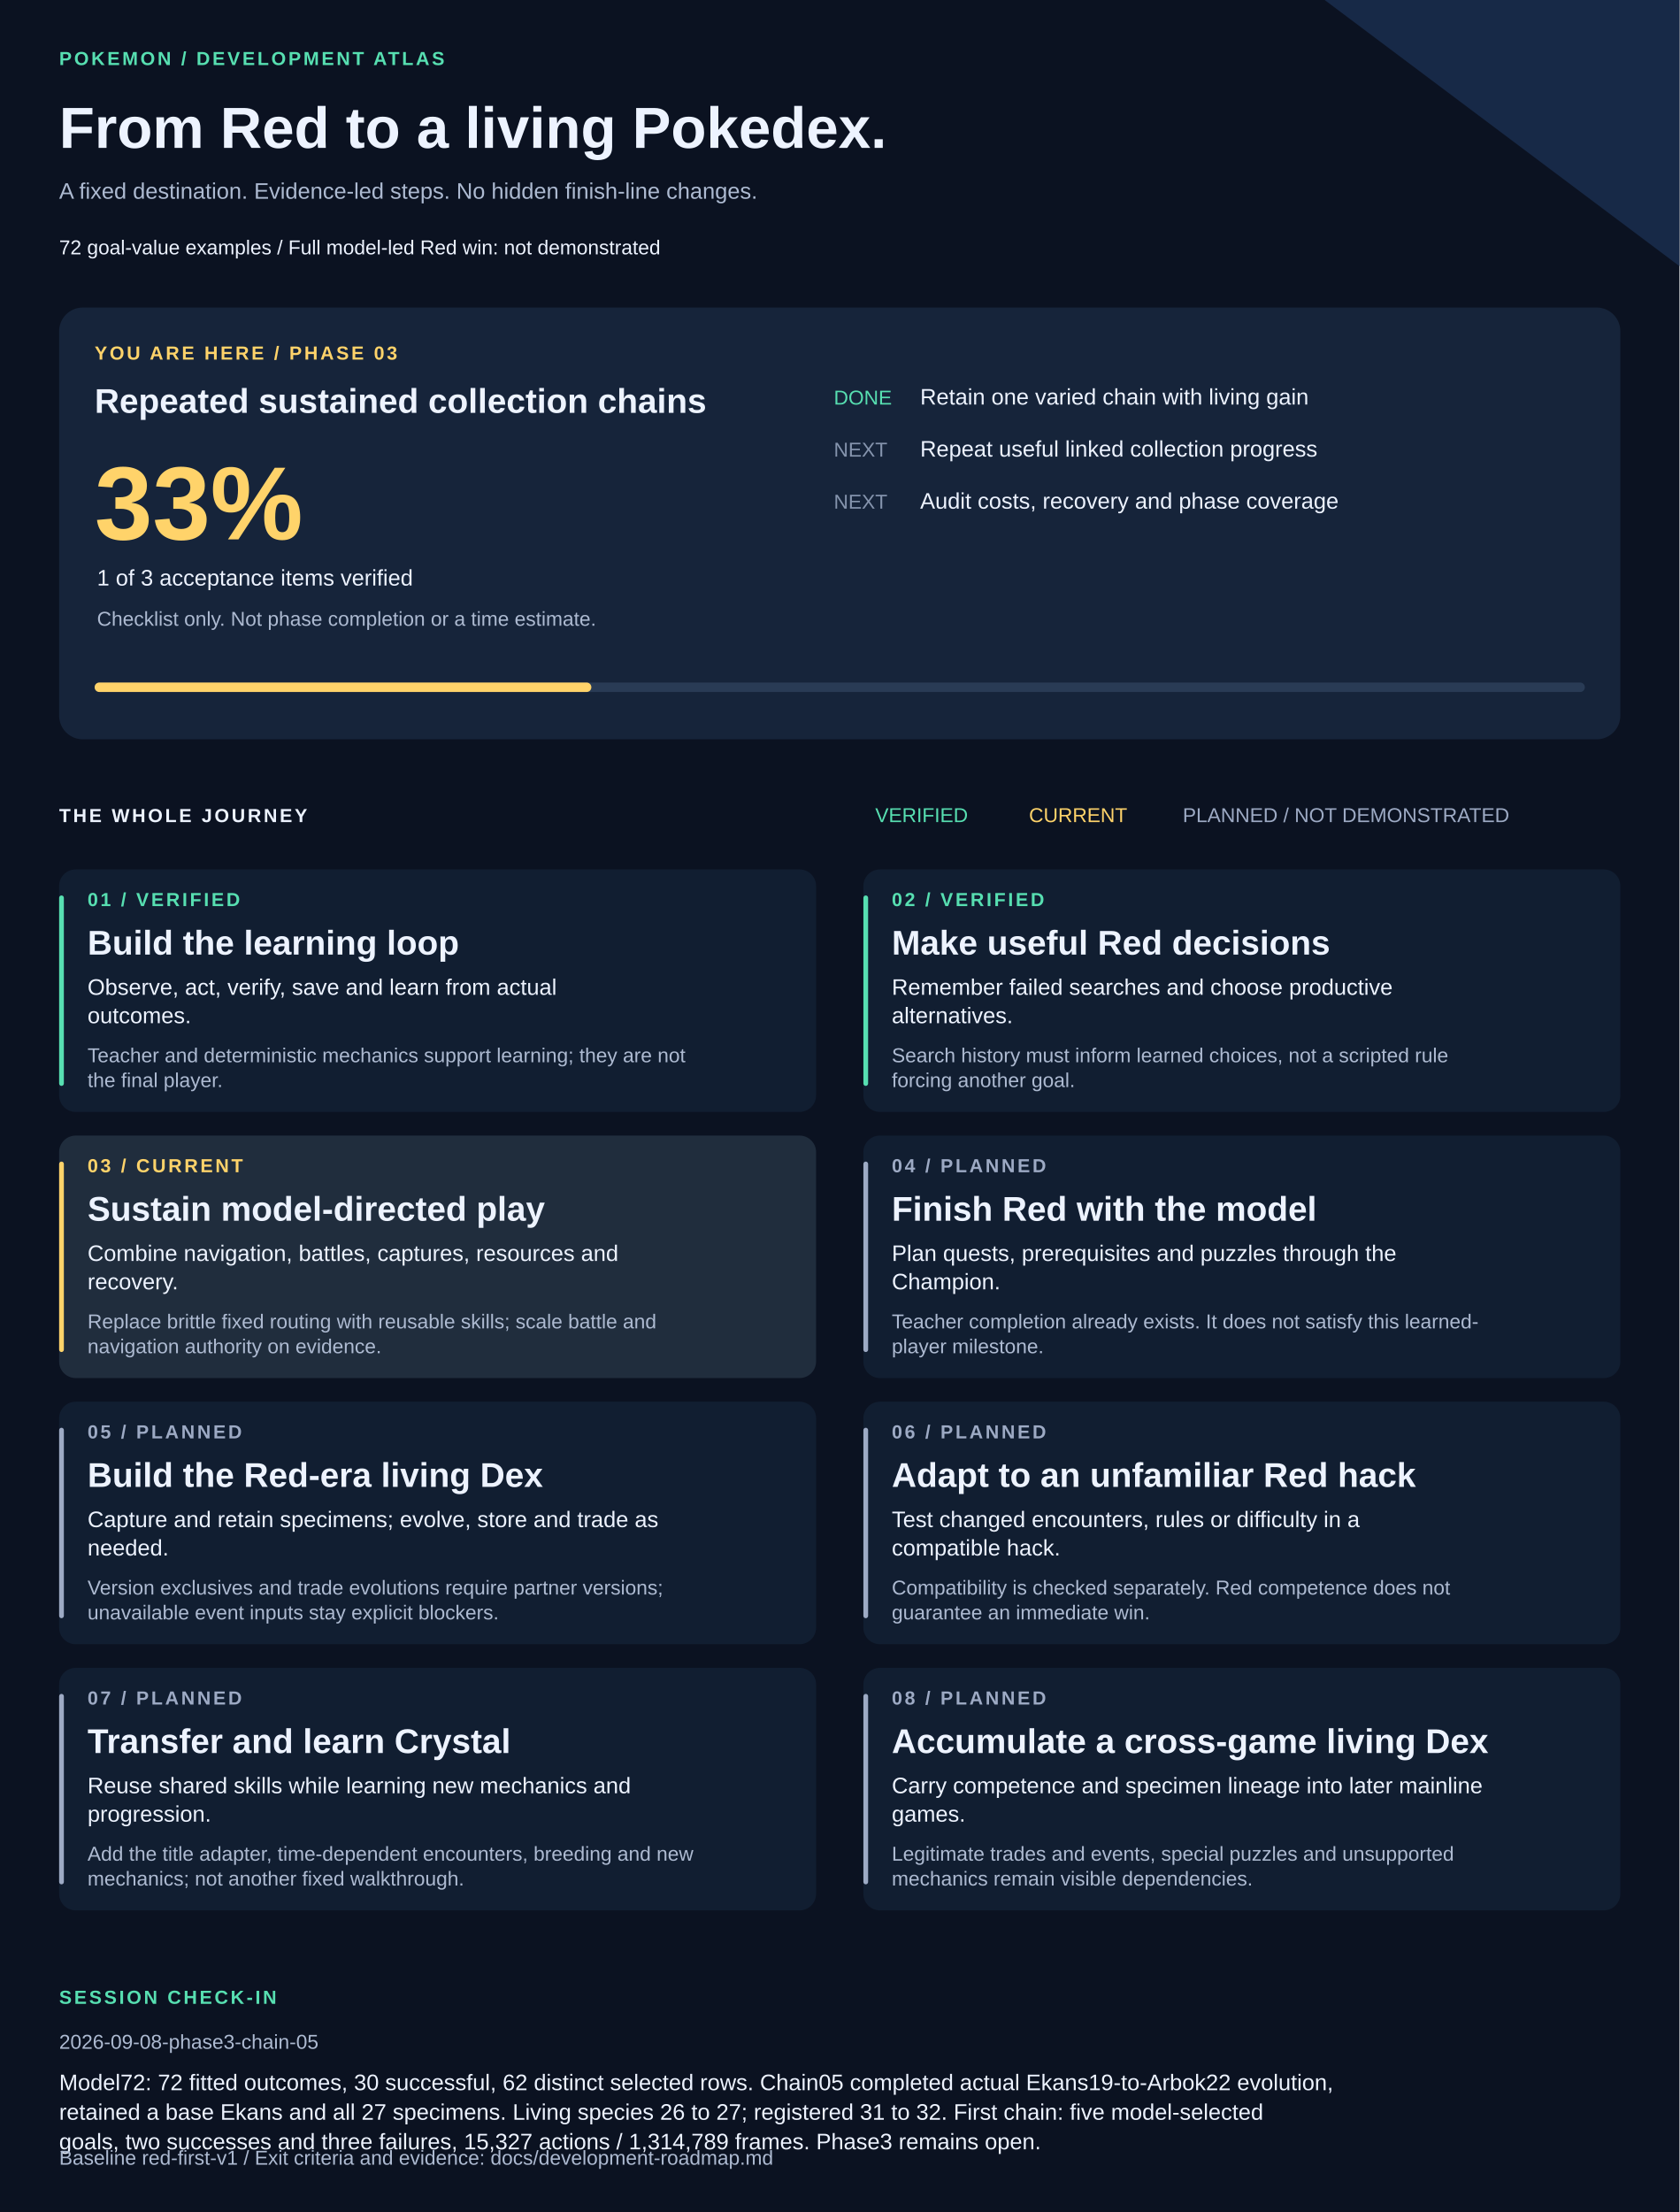
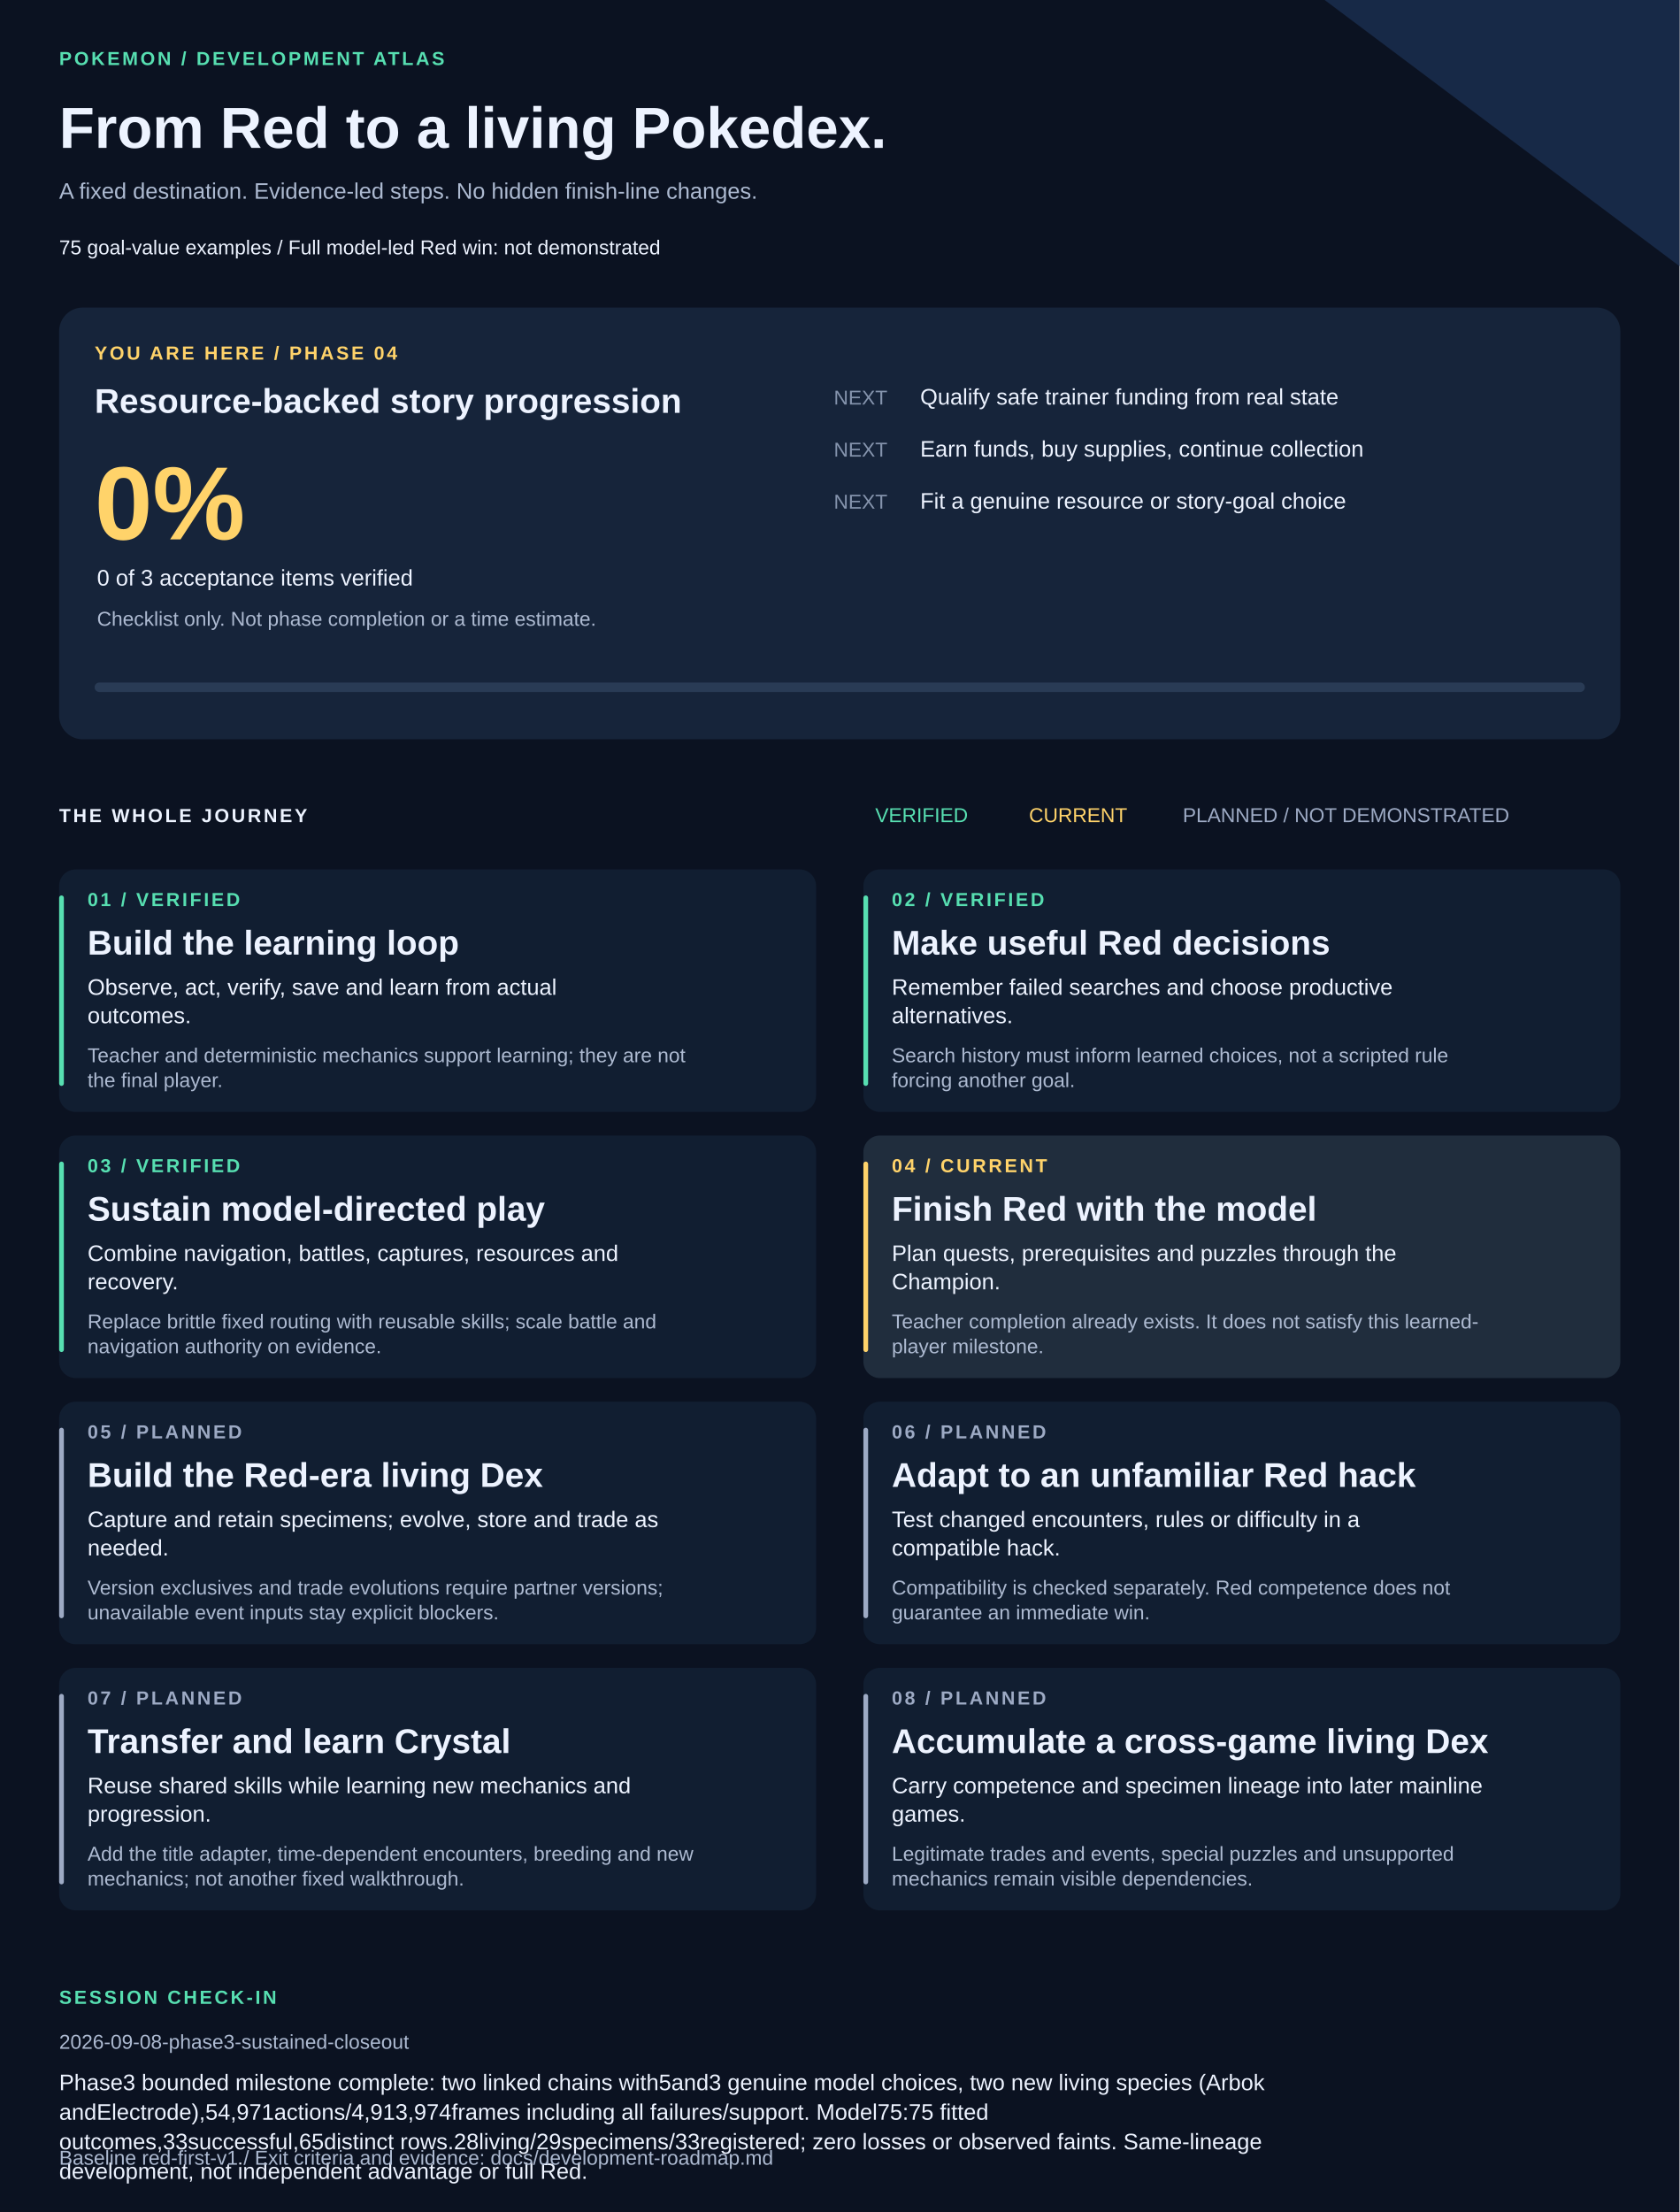
<svg xmlns="http://www.w3.org/2000/svg" width="1420" height="1870" viewBox="0 0 1420 1870" role="img" aria-labelledby="title description">
  <style>text{font-family:Arial,Helvetica,sans-serif;fill:#edf3ff}.muted{fill:#adbad1}.eyebrow{font-size:16px;letter-spacing:2px;font-weight:bold}.heading{font-size:29px;font-weight:bold}.body{font-size:19px}.small{font-size:17px}</style>
  <rect width="1420" height="1870" fill="#0b1221" />
  <path d="M1120 0H1420V225Z" fill="#172947" />
  <text x="50" y="55" class="eyebrow" style="fill:#57dfb1">POKEMON / DEVELOPMENT ATLAS</text>
  <text x="50" y="125" style="font-size:49px;font-weight:bold">From Red to a living Pokedex.</text>
  <text x="50" y="168" class="body muted">A fixed destination. Evidence-led steps. No hidden finish-line changes.</text>
-   <text x="50" y="215" class="small">72 goal-value examples  /  Full model-led Red win: not demonstrated</text>
+   <text x="50" y="215" class="small">75 goal-value examples  /  Full model-led Red win: not demonstrated</text>
  <rect x="50" y="260" width="1320" height="365" rx="20" fill="#16243a" />
-   <text x="80" y="304" class="eyebrow" style="fill:#ffd36a">YOU ARE HERE / PHASE 03</text>
-   <text x="80" y="349" class="heading">Repeated sustained collection chains</text>
-   <text x="80" y="456" style="font-size:88px;font-weight:bold;fill:#ffd36a">33%</text>
-   <text x="82" y="495" class="body">1 of 3 acceptance items verified</text>
+   <text x="80" y="304" class="eyebrow" style="fill:#ffd36a">YOU ARE HERE / PHASE 04</text>
+   <text x="80" y="349" class="heading">Resource-backed story progression</text>
+   <text x="80" y="456" style="font-size:88px;font-weight:bold;fill:#ffd36a">0%</text>
+   <text x="82" y="495" class="body">0 of 3 acceptance items verified</text>
  <text x="82" y="529" class="small muted">Checklist only. Not phase completion or a time estimate.</text>
-   <text x="705" y="342" class="small" style="fill:#57dfb1">DONE</text>
-   <text x="778" y="342" class="body">Retain one varied chain with living gain</text>
+   <text x="705" y="342" class="small" style="fill:#8594ad">NEXT</text>
+   <text x="778" y="342" class="body">Qualify safe trainer funding from real state</text>
  <text x="705" y="386" class="small" style="fill:#8594ad">NEXT</text>
-   <text x="778" y="386" class="body">Repeat useful linked collection progress</text>
+   <text x="778" y="386" class="body">Earn funds, buy supplies, continue collection</text>
  <text x="705" y="430" class="small" style="fill:#8594ad">NEXT</text>
-   <text x="778" y="430" class="body">Audit costs, recovery and phase coverage</text>
+   <text x="778" y="430" class="body">Fit a genuine resource or story-goal choice</text>
  <rect x="80" y="577" width="1260" height="8" rx="4" fill="#293b55" />
-   <rect x="80" y="577" width="420" height="8" rx="4" fill="#ffd36a" />
+   <rect x="80" y="577" width="0" height="8" rx="4" fill="#ffd36a" />
  <text x="50" y="695" class="eyebrow">THE WHOLE JOURNEY</text>
  <text x="740" y="695" class="small" style="fill:#57dfb1">VERIFIED</text>
  <text x="870" y="695" class="small" style="fill:#ffd36a">CURRENT</text>
  <text x="1000" y="695" class="small" style="fill:#9daac4">PLANNED / NOT DEMONSTRATED</text>
  <rect x="50" y="735" width="640" height="205" rx="14" fill="#111e31" />
  <rect x="50" y="757" width="4" height="161" rx="2" fill="#57dfb1" />
  <text x="74" y="766" class="eyebrow" style="fill:#57dfb1">01 / VERIFIED</text>
  <text x="74" y="807" class="heading">Build the learning loop</text>
  <text x="74" y="841" class="body">Observe, act, verify, save and learn from actual</text>
  <text x="74" y="865" class="body">outcomes.</text>
  <text x="74" y="898" class="small muted">Teacher and deterministic mechanics support learning; they are not</text>
  <text x="74" y="919" class="small muted">the final player.</text>
  <rect x="730" y="735" width="640" height="205" rx="14" fill="#111e31" />
  <rect x="730" y="757" width="4" height="161" rx="2" fill="#57dfb1" />
  <text x="754" y="766" class="eyebrow" style="fill:#57dfb1">02 / VERIFIED</text>
  <text x="754" y="807" class="heading">Make useful Red decisions</text>
  <text x="754" y="841" class="body">Remember failed searches and choose productive</text>
  <text x="754" y="865" class="body">alternatives.</text>
  <text x="754" y="898" class="small muted">Search history must inform learned choices, not a scripted rule</text>
  <text x="754" y="919" class="small muted">forcing another goal.</text>
-   <rect x="50" y="960" width="640" height="205" rx="14" fill="#202d3d" />
-   <rect x="50" y="982" width="4" height="161" rx="2" fill="#ffd36a" />
-   <text x="74" y="991" class="eyebrow" style="fill:#ffd36a">03 / CURRENT</text>
+   <rect x="50" y="960" width="640" height="205" rx="14" fill="#111e31" />
+   <rect x="50" y="982" width="4" height="161" rx="2" fill="#57dfb1" />
+   <text x="74" y="991" class="eyebrow" style="fill:#57dfb1">03 / VERIFIED</text>
  <text x="74" y="1032" class="heading">Sustain model-directed play</text>
  <text x="74" y="1066" class="body">Combine navigation, battles, captures, resources and</text>
  <text x="74" y="1090" class="body">recovery.</text>
  <text x="74" y="1123" class="small muted">Replace brittle fixed routing with reusable skills; scale battle and</text>
  <text x="74" y="1144" class="small muted">navigation authority on evidence.</text>
-   <rect x="730" y="960" width="640" height="205" rx="14" fill="#111e31" />
-   <rect x="730" y="982" width="4" height="161" rx="2" fill="#9daac4" />
-   <text x="754" y="991" class="eyebrow" style="fill:#9daac4">04 / PLANNED</text>
+   <rect x="730" y="960" width="640" height="205" rx="14" fill="#202d3d" />
+   <rect x="730" y="982" width="4" height="161" rx="2" fill="#ffd36a" />
+   <text x="754" y="991" class="eyebrow" style="fill:#ffd36a">04 / CURRENT</text>
  <text x="754" y="1032" class="heading">Finish Red with the model</text>
  <text x="754" y="1066" class="body">Plan quests, prerequisites and puzzles through the</text>
  <text x="754" y="1090" class="body">Champion.</text>
  <text x="754" y="1123" class="small muted">Teacher completion already exists. It does not satisfy this learned-</text>
  <text x="754" y="1144" class="small muted">player milestone.</text>
  <rect x="50" y="1185" width="640" height="205" rx="14" fill="#111e31" />
  <rect x="50" y="1207" width="4" height="161" rx="2" fill="#9daac4" />
  <text x="74" y="1216" class="eyebrow" style="fill:#9daac4">05 / PLANNED</text>
  <text x="74" y="1257" class="heading">Build the Red-era living Dex</text>
  <text x="74" y="1291" class="body">Capture and retain specimens; evolve, store and trade as</text>
  <text x="74" y="1315" class="body">needed.</text>
  <text x="74" y="1348" class="small muted">Version exclusives and trade evolutions require partner versions;</text>
  <text x="74" y="1369" class="small muted">unavailable event inputs stay explicit blockers.</text>
  <rect x="730" y="1185" width="640" height="205" rx="14" fill="#111e31" />
  <rect x="730" y="1207" width="4" height="161" rx="2" fill="#9daac4" />
  <text x="754" y="1216" class="eyebrow" style="fill:#9daac4">06 / PLANNED</text>
  <text x="754" y="1257" class="heading">Adapt to an unfamiliar Red hack</text>
  <text x="754" y="1291" class="body">Test changed encounters, rules or difficulty in a</text>
  <text x="754" y="1315" class="body">compatible hack.</text>
  <text x="754" y="1348" class="small muted">Compatibility is checked separately. Red competence does not</text>
  <text x="754" y="1369" class="small muted">guarantee an immediate win.</text>
  <rect x="50" y="1410" width="640" height="205" rx="14" fill="#111e31" />
  <rect x="50" y="1432" width="4" height="161" rx="2" fill="#9daac4" />
  <text x="74" y="1441" class="eyebrow" style="fill:#9daac4">07 / PLANNED</text>
  <text x="74" y="1482" class="heading">Transfer and learn Crystal</text>
  <text x="74" y="1516" class="body">Reuse shared skills while learning new mechanics and</text>
  <text x="74" y="1540" class="body">progression.</text>
  <text x="74" y="1573" class="small muted">Add the title adapter, time-dependent encounters, breeding and new</text>
  <text x="74" y="1594" class="small muted">mechanics; not another fixed walkthrough.</text>
  <rect x="730" y="1410" width="640" height="205" rx="14" fill="#111e31" />
  <rect x="730" y="1432" width="4" height="161" rx="2" fill="#9daac4" />
  <text x="754" y="1441" class="eyebrow" style="fill:#9daac4">08 / PLANNED</text>
  <text x="754" y="1482" class="heading">Accumulate a cross-game living Dex</text>
  <text x="754" y="1516" class="body">Carry competence and specimen lineage into later mainline</text>
  <text x="754" y="1540" class="body">games.</text>
  <text x="754" y="1573" class="small muted">Legitimate trades and events, special puzzles and unsupported</text>
  <text x="754" y="1594" class="small muted">mechanics remain visible dependencies.</text>
  <text x="50" y="1694" class="eyebrow" style="fill:#57dfb1">SESSION CHECK-IN</text>
-   <text x="50" y="1732" class="small muted">2026-09-08-phase3-chain-05</text>
-   <text x="50" y="1767" class="body">Model72: 72 fitted outcomes, 30 successful, 62 distinct selected rows. Chain05 completed actual Ekans19-to-Arbok22 evolution,</text>
-   <text x="50" y="1792" class="body">retained a base Ekans and all 27 specimens. Living species 26 to 27; registered 31 to 32. First chain: five model-selected</text>
-   <text x="50" y="1817" class="body">goals, two successes and three failures, 15,327 actions / 1,314,789 frames. Phase3 remains open.</text>
+   <text x="50" y="1732" class="small muted">2026-09-08-phase3-sustained-closeout</text>
+   <text x="50" y="1767" class="body">Phase3 bounded milestone complete: two linked chains with5and3 genuine model choices, two new living species (Arbok</text>
+   <text x="50" y="1792" class="body">andElectrode),54,971actions/4,913,974frames including all failures/support. Model75:75 fitted</text>
+   <text x="50" y="1817" class="body">outcomes,33successful,65distinct rows.28living/29specimens/33registered; zero losses or observed faints. Same-lineage</text>
+   <text x="50" y="1842" class="body">development, not independent advantage or full Red.</text>
  <text x="50" y="1830" class="small muted">Baseline red-first-v1 / Exit criteria and evidence: docs/development-roadmap.md</text>
</svg>
